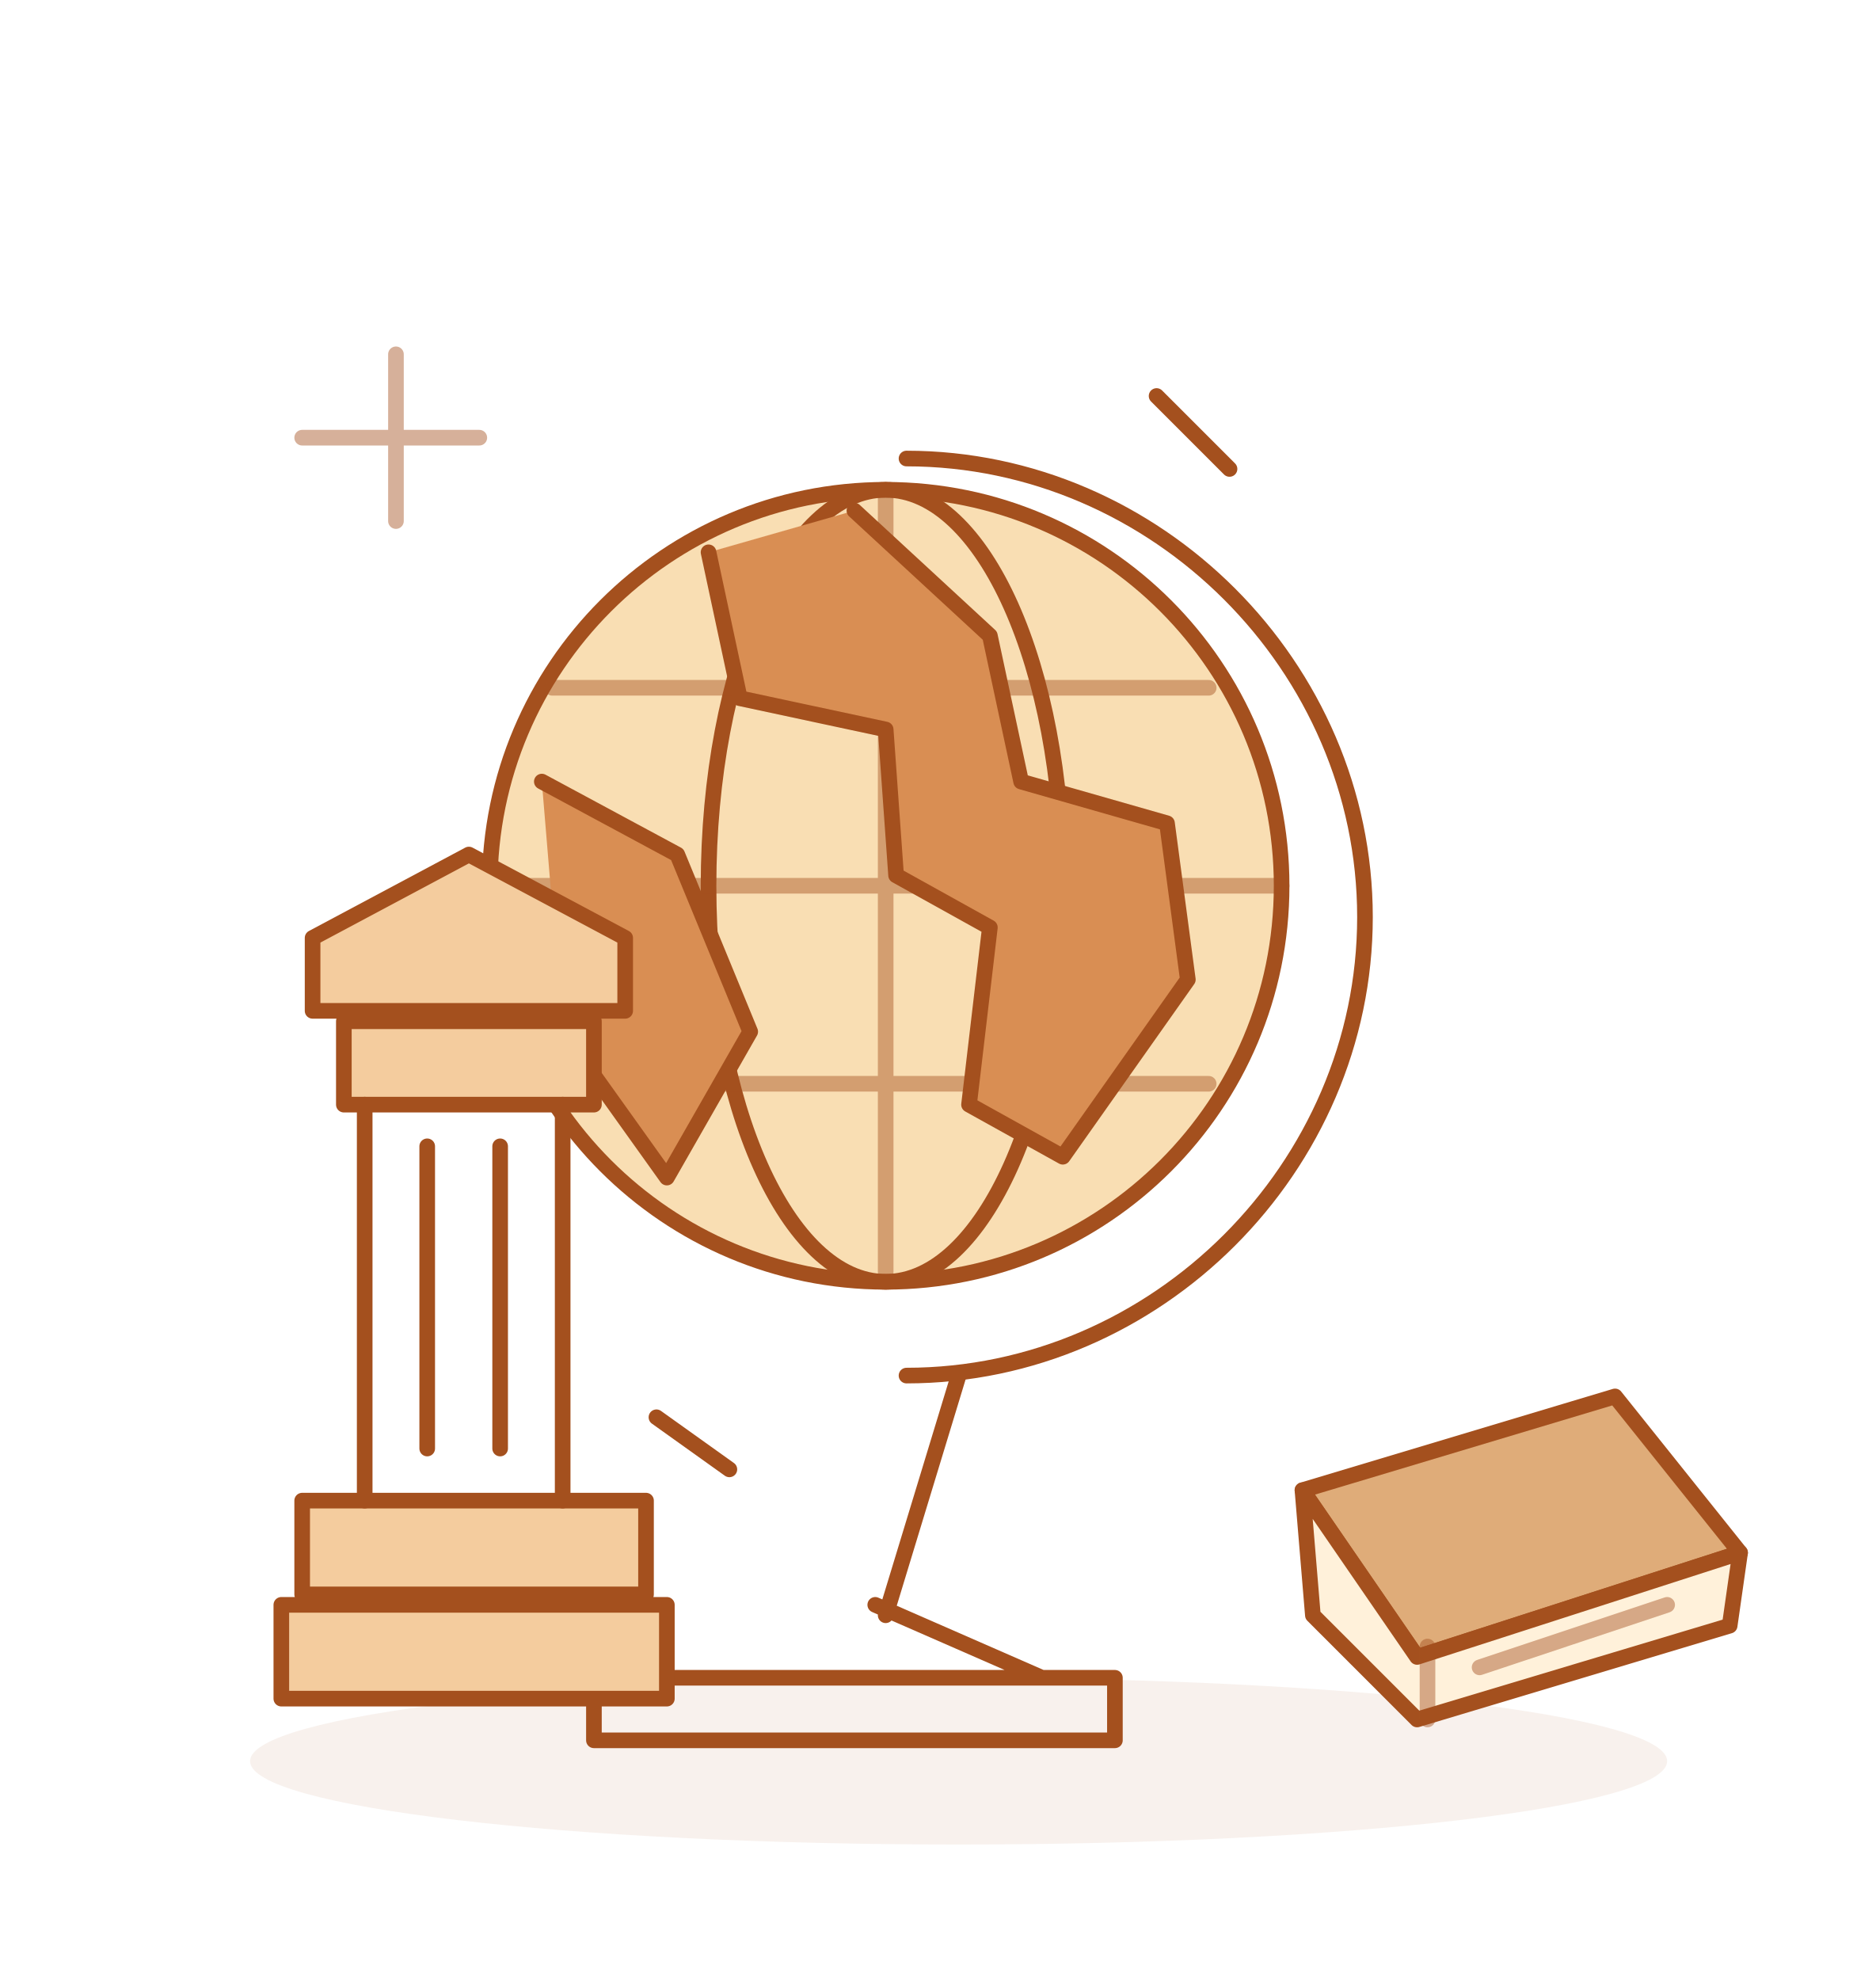
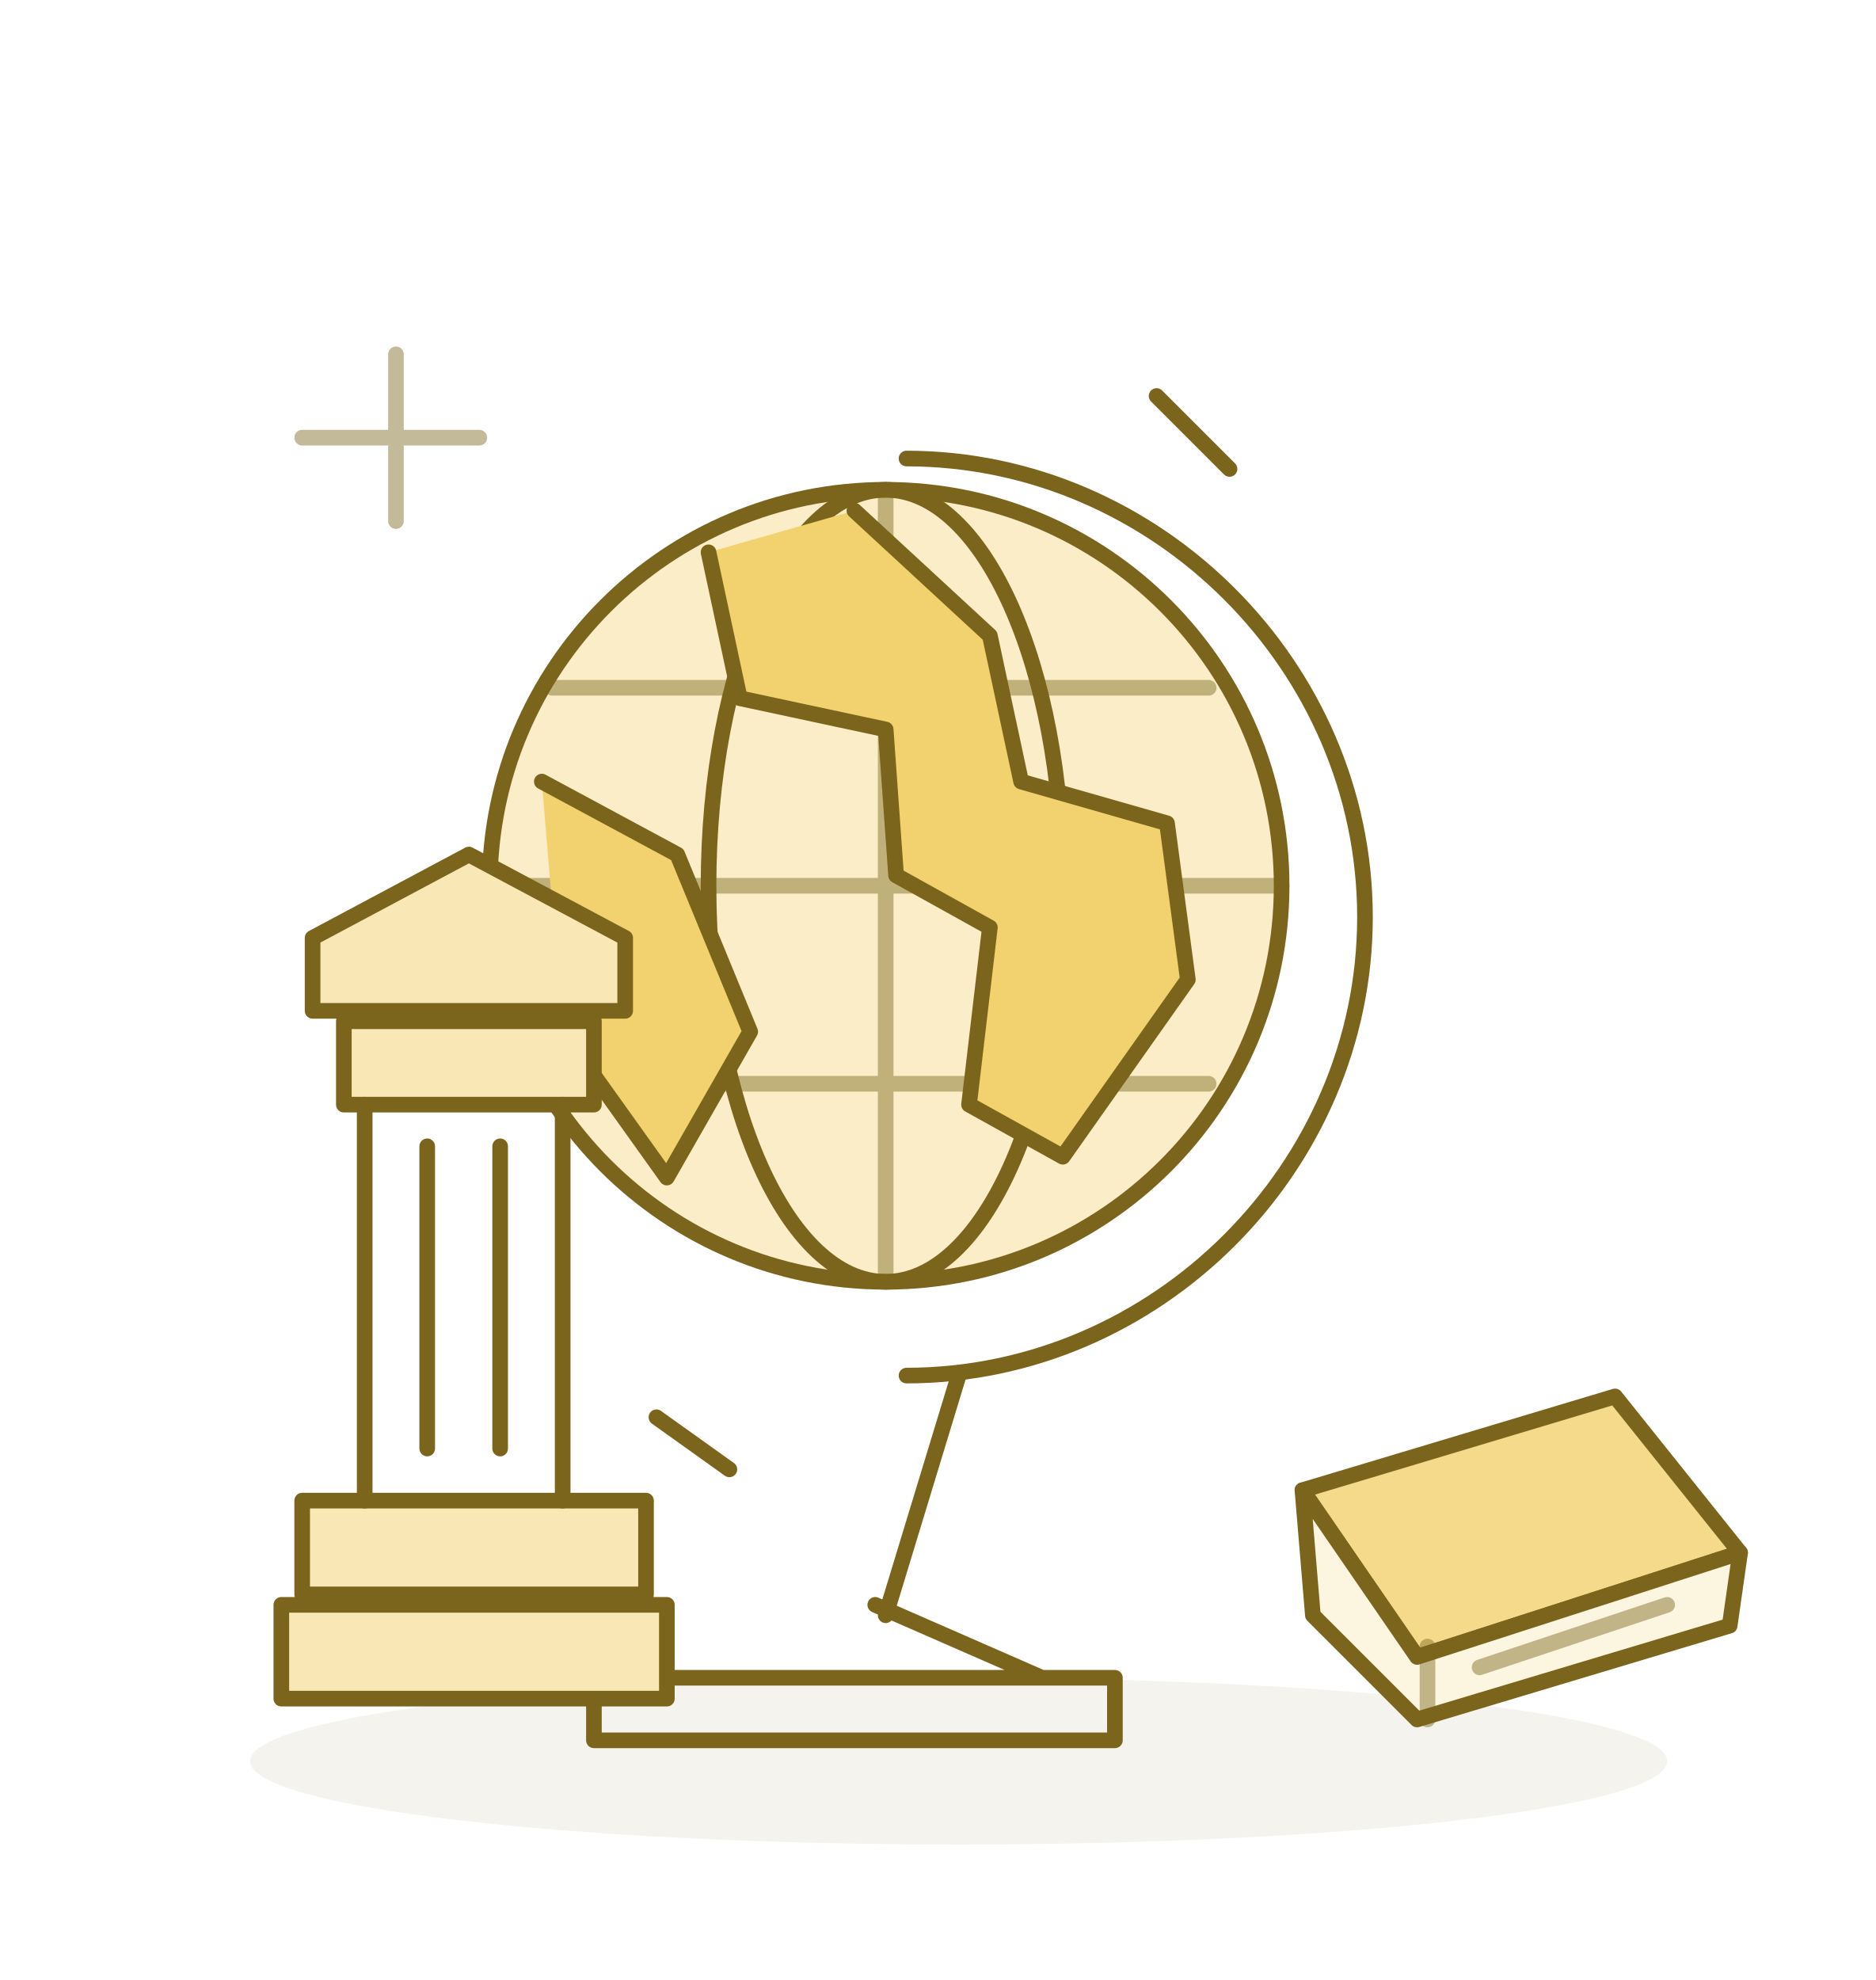
<svg xmlns="http://www.w3.org/2000/svg" viewBox="0 0 180 190" fill="none">
-   <g stroke="#a4501e" stroke-width="1.5" stroke-linecap="round" stroke-linejoin="round">
-     <ellipse cx="92" cy="169" rx="68" ry="8" fill="#a4501e" opacity=".08" stroke="none" />
+   <g stroke="#7b651c" stroke-width="1.5" stroke-linecap="round" stroke-linejoin="round">
+     <ellipse cx="92" cy="169" rx="68" ry="8" fill="#7b651c" opacity=".08" stroke="none" />
    <path d="M87 132c24 0 44-20 44-44S111 44 87 44" />
    <path d="m111 38 7 7m-55 91 7 5m22-9-7 23m-18 6h40v6H57v-6h10m17-7 16 7" />
-     <circle cx="85" cy="85" r="38" fill="#f9deb3" />
+     <circle cx="85" cy="85" r="38" fill="#faedc7" />
    <ellipse cx="85" cy="85" rx="17" ry="38" />
    <path d="M47 85h76m-70-19h63m-63 38h63m-31-57v76" opacity=".45" />
-     <path d="m68 53 3 14 14 3 1 14 9 5-2 17 9 5 12-17-2-15-14-4-3-14-13-12m-30 26 13 7 7 17-8 14-10-14" fill="#d98e53" />
-     <path d="M29 144h33v9H29zm-2 10h37v9H27zM33 98h24v8H33zm-3-8 15-8 15 8v7H30Z" fill="#f4cc9e" />
+     <path d="m68 53 3 14 14 3 1 14 9 5-2 17 9 5 12-17-2-15-14-4-3-14-13-12m-30 26 13 7 7 17-8 14-10-14" fill="#f2d16f" />
+     <path d="M29 144h33v9H29zm-2 10h37v9H27zM33 98h24v8H33zm-3-8 15-8 15 8v7H30Z" fill="#f9e8b6" />
    <path d="M35 106v38m19-38v38m-13-34v29m7-29v29" />
-     <path d="m125 143 30-9 12 15-31 10Z" fill="#dfac79" />
-     <path d="m125 143 1 12 10 10 30-9 1-7-31 10Z" fill="#fff1da" />
+     <path d="m125 143 30-9 12 15-31 10Z" fill="#f5da8c" />
+     <path d="m125 143 1 12 10 10 30-9 1-7-31 10Z" fill="#fcf5e0" />
    <path d="M137 158v7m5-5 18-6M29 42h17m-8-8v16" opacity=".45" />
  </g>
</svg>
